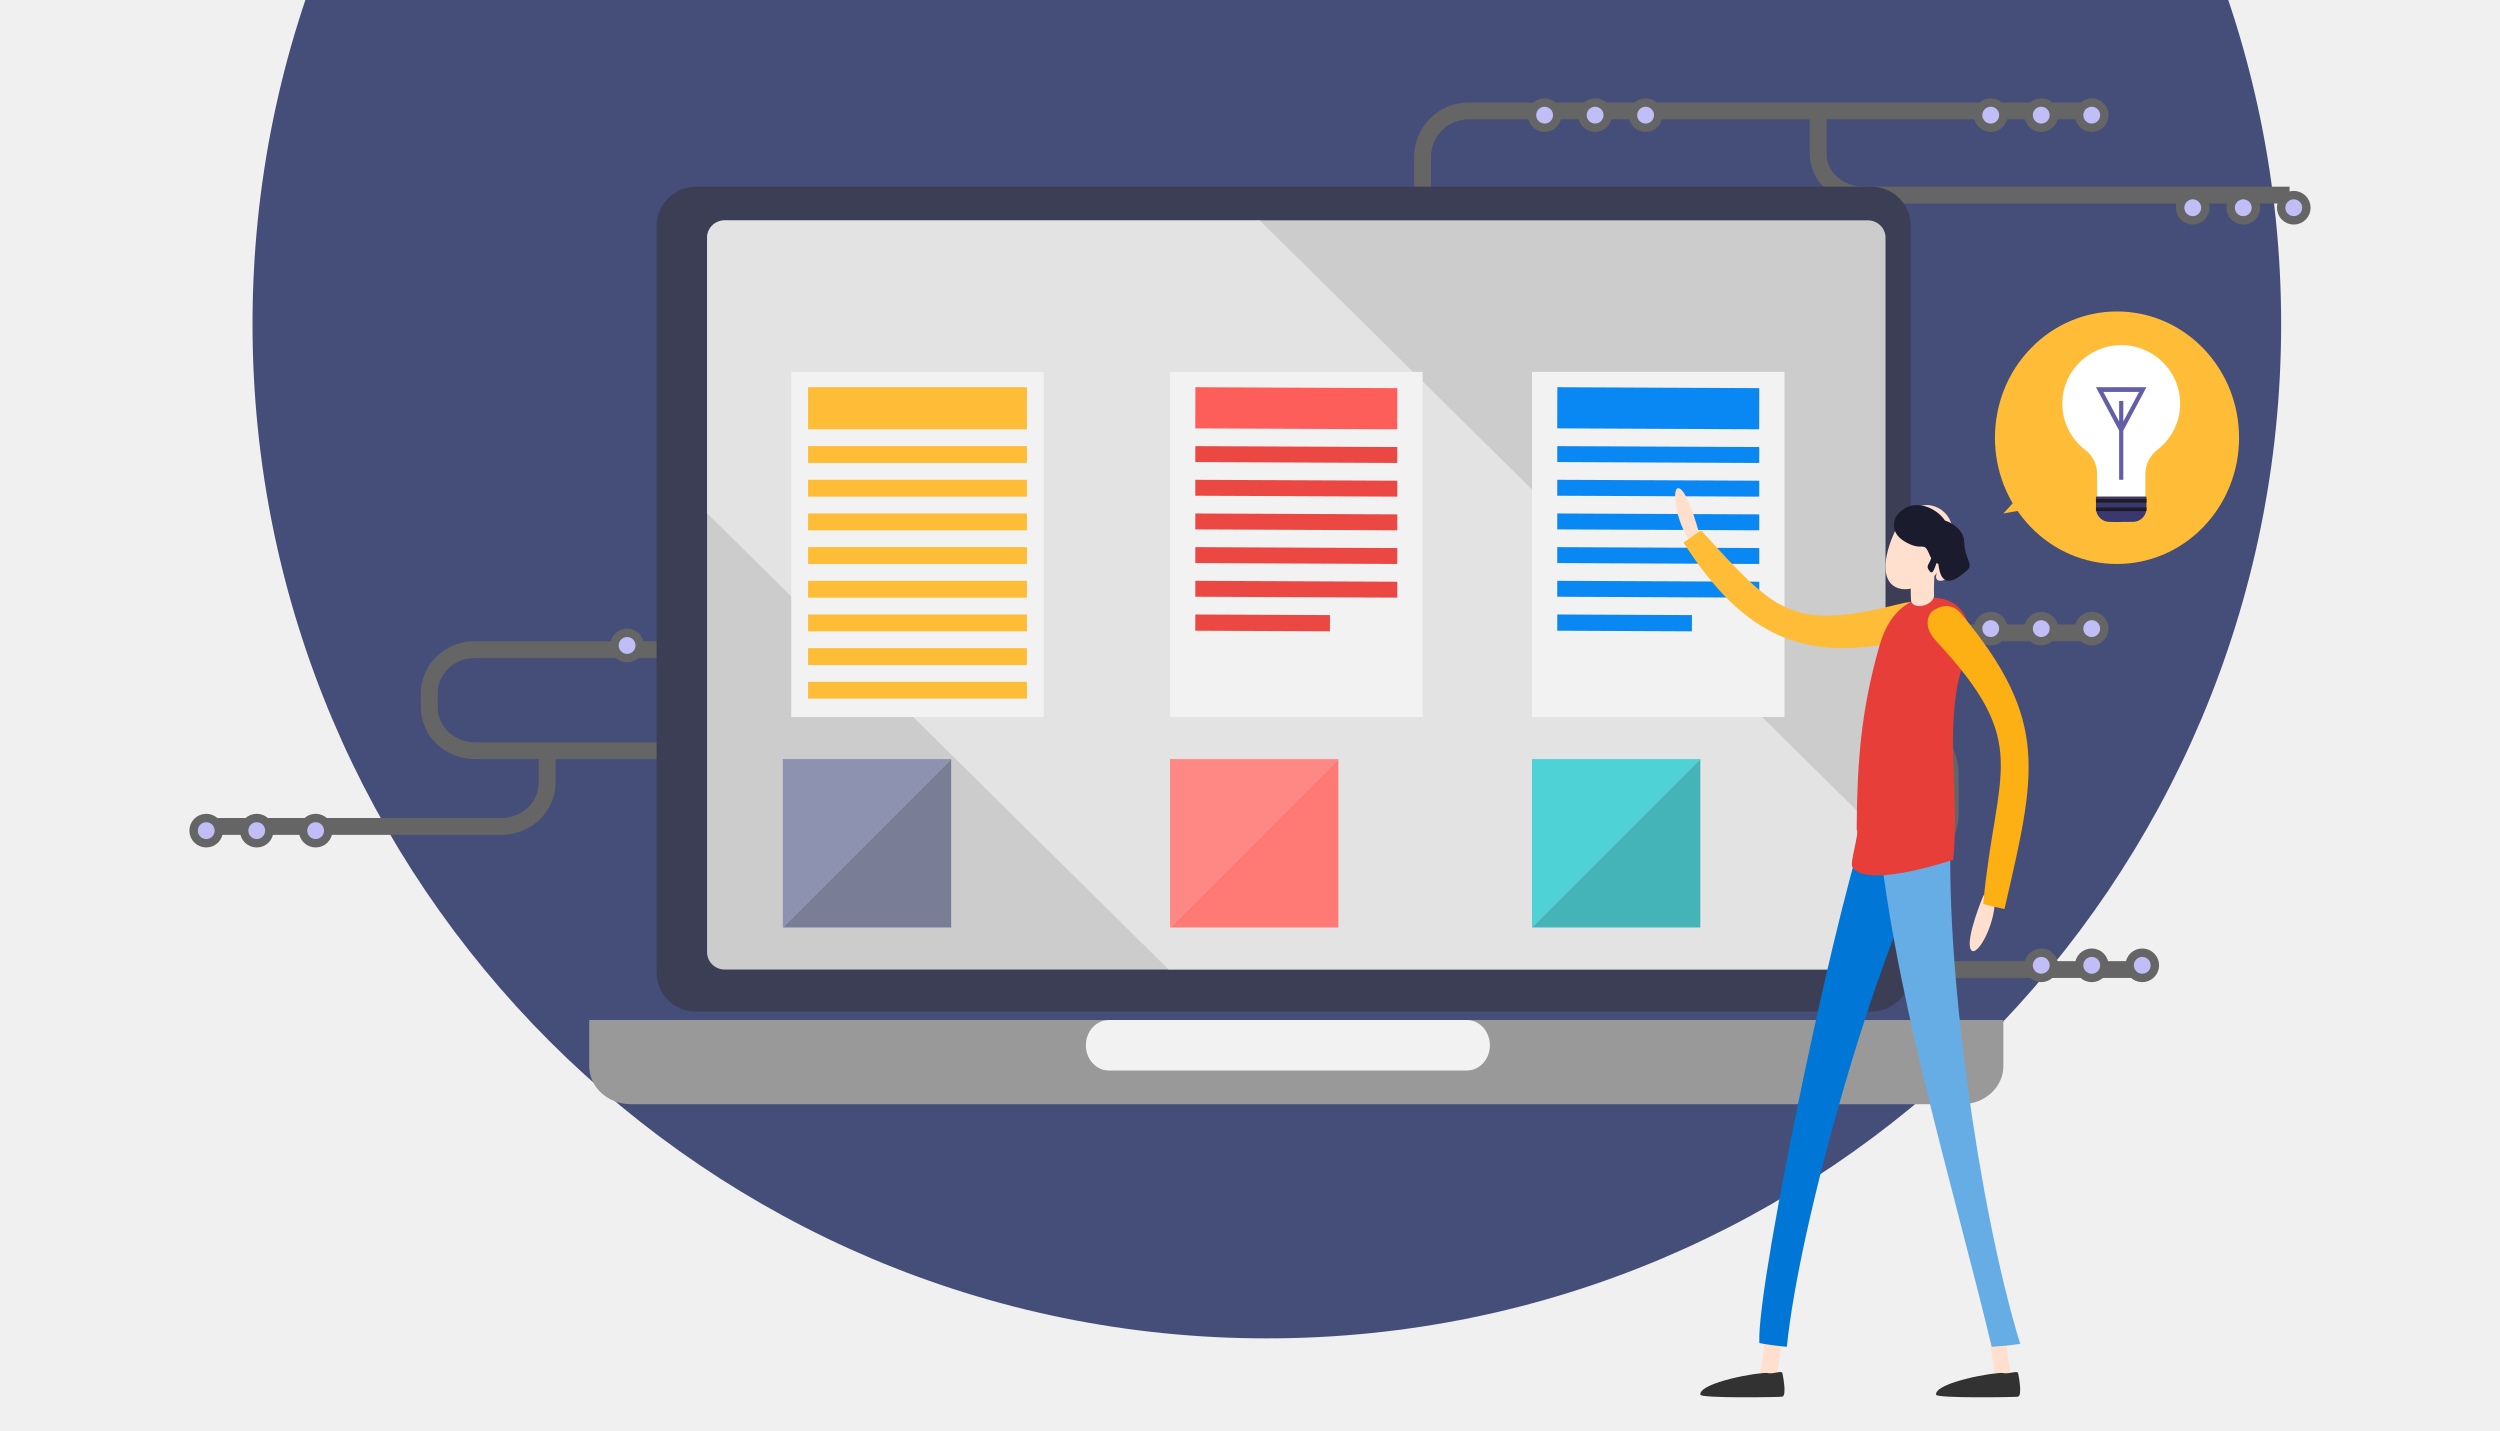
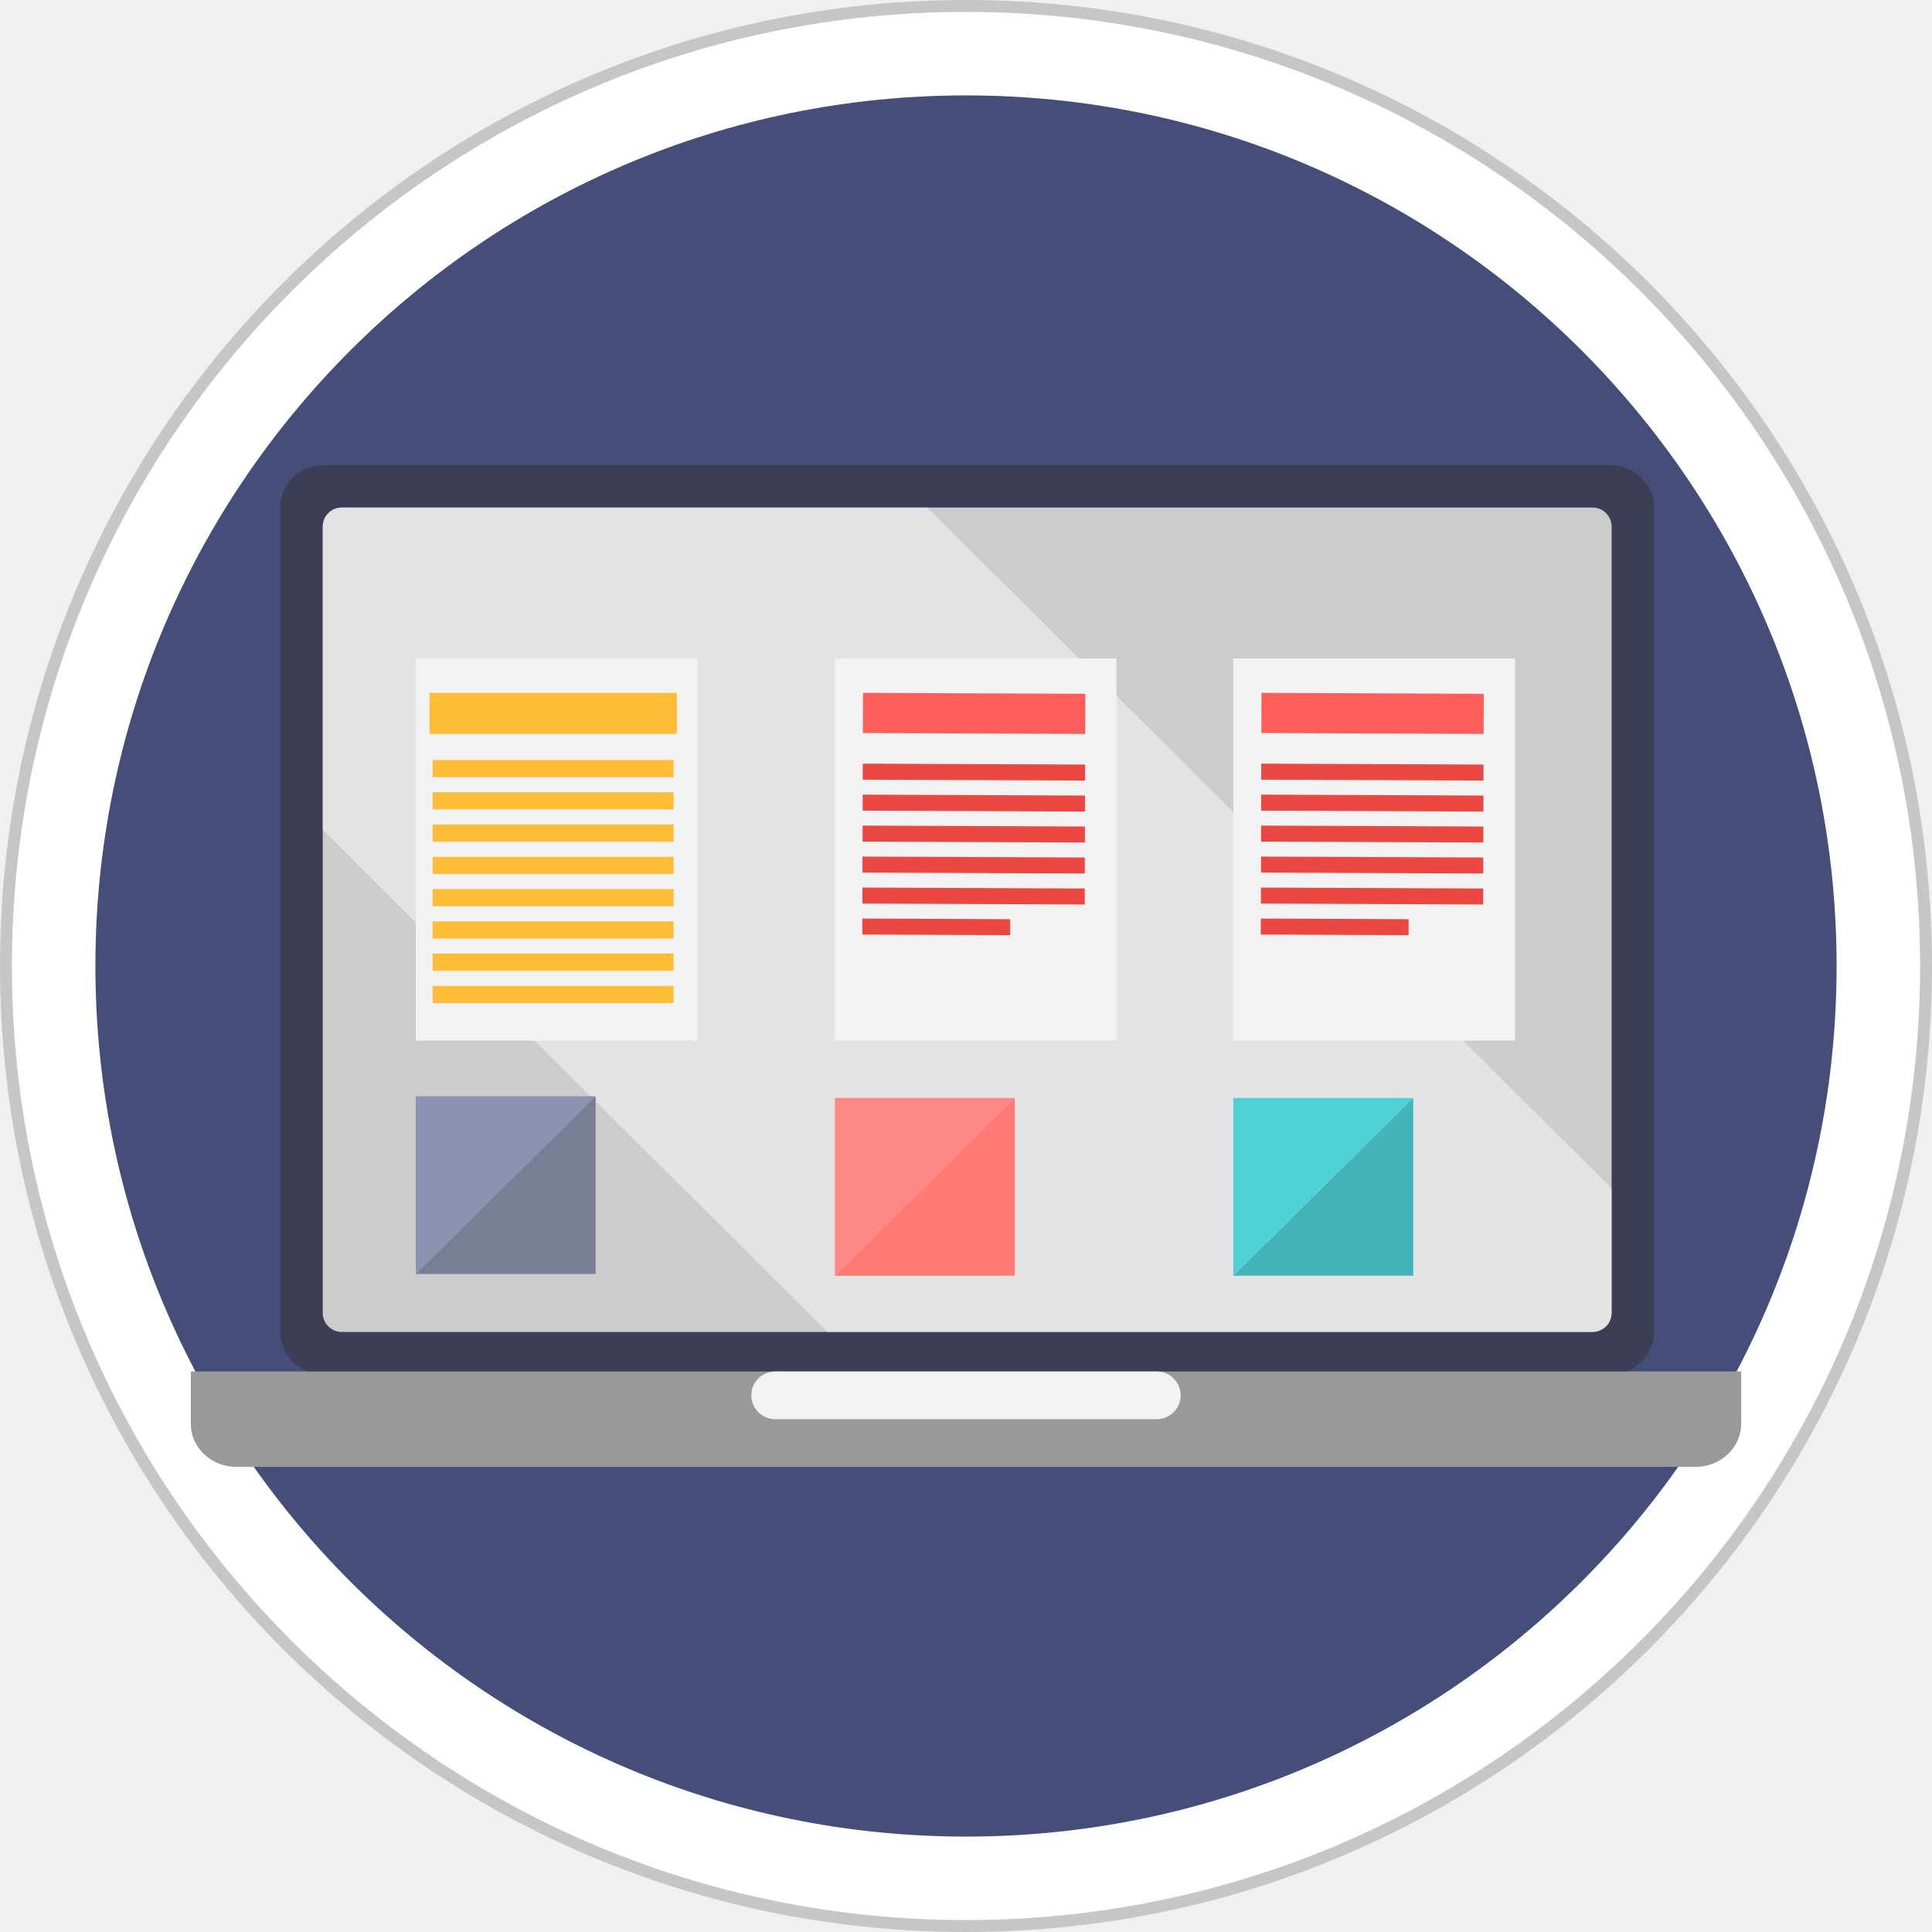
- <svg xmlns="http://www.w3.org/2000/svg" width="297px" height="170px" viewBox="0 0 297 170" version="1.1">
-   <g id="illustrations" stroke="none" stroke-width="1" fill="none" fill-rule="evenodd">
-     <g id="Desktop-HD" transform="translate(-853, -1817)">
-       <circle id="Oval-Copy-4" fill="#444E79" cx="1003.5" cy="1855.5" r="120.5" />
-       <g id="Group-602" transform="translate(876, 1829)">
-         <path d="M87.5,47.179 C88.328,47.179 89,46.507 89,45.679 C89,44.851 88.328,44.179 87.5,44.179 C86.672,44.179 86,44.851 86,45.679 C86,46.507 86.672,47.179 87.5,47.179 Z" id="Path" fill="#FFFFFF" fill-rule="nonzero" />
-         <path d="M84,43.179 C85.657,43.179 87,41.836 87,40.179 C87,38.522 85.657,37.179 84,37.179 C82.343,37.179 81,38.522 81,40.179 C81,41.836 82.343,43.179 84,43.179 Z" id="Path" fill="#FFFFFF" fill-rule="nonzero" />
-         <path d="M64,42.179 C65.105,42.179 66,41.284 66,40.179 C66,39.075 65.105,38.179 64,38.179 C62.895,38.179 62,39.075 62,40.179 C62,41.284 62.895,42.179 64,42.179 Z" id="Path" fill="#FFFFFF" fill-rule="nonzero" />
-         <path d="M146,25.179 L146,6.644 C146,3.625 148.44,1.179 151.451,1.179 L225,1.179" id="Path" stroke="#656565" stroke-width="2" />
-         <path d="M193,1.179 L193,6.296 C193,8.993 195.411,11.179 198.385,11.179 L249,11.179" id="Path" stroke="#656565" stroke-width="2" />
-         <path d="M250.885,12.105 C251.202,12.869 250.84,13.747 250.074,14.064 C249.308,14.382 248.43,14.018 248.115,13.253 C247.798,12.489 248.16,11.611 248.926,11.294 C249.692,10.976 250.569,11.341 250.885,12.105 Z" id="Path" stroke="#656565" fill="#C1BEF7" fill-rule="nonzero" />
-         <path d="M244.885,12.105 C245.202,12.869 244.84,13.747 244.074,14.064 C243.308,14.382 242.431,14.018 242.115,13.253 C241.798,12.489 242.16,11.611 242.926,11.294 C243.692,10.976 244.57,11.341 244.885,12.105 Z" id="Path" stroke="#656565" fill="#C1BEF7" fill-rule="nonzero" />
-         <path d="M238.886,12.104 C239.202,12.868 238.839,13.746 238.073,14.064 C237.307,14.382 236.43,14.018 236.114,13.254 C235.798,12.49 236.161,11.612 236.927,11.294 C237.693,10.976 238.57,11.34 238.886,12.104 Z" id="Path" stroke="#656565" fill="#C1BEF7" fill-rule="nonzero" />
-         <path d="M226.885,1.105 C227.202,1.869 226.84,2.747 226.074,3.064 C225.308,3.382 224.43,3.018 224.115,2.253 C223.798,1.489 224.16,0.611 224.926,0.294 C225.692,-0.024 226.569,0.341 226.885,1.105 Z" id="Path" stroke="#656565" fill="#C1BEF7" fill-rule="nonzero" />
-         <path d="M220.885,1.105 C221.202,1.869 220.84,2.747 220.074,3.064 C219.308,3.382 218.43,3.018 218.115,2.253 C217.798,1.489 218.16,0.611 218.926,0.294 C219.692,-0.024 220.569,0.341 220.885,1.105 Z" id="Path" stroke="#656565" fill="#C1BEF7" fill-rule="nonzero" />
-         <path d="M214.886,1.104 C215.202,1.868 214.839,2.746 214.073,3.064 C213.306,3.382 212.43,3.018 212.114,2.254 C211.798,1.49 212.161,0.612 212.927,0.294 C213.693,-0.024 214.57,0.34 214.886,1.104 Z" id="Path" stroke="#656565" fill="#C1BEF7" fill-rule="nonzero" />
-         <path d="M173.886,1.105 C174.202,1.869 173.839,2.747 173.073,3.064 C172.307,3.382 171.431,3.018 171.114,2.253 C170.798,1.489 171.16,0.611 171.926,0.294 C172.693,-0.024 173.569,0.341 173.886,1.105 Z" id="Path" stroke="#656565" fill="#C1BEF7" fill-rule="nonzero" />
-         <path d="M167.886,1.105 C168.202,1.869 167.839,2.747 167.073,3.064 C166.307,3.382 165.431,3.018 165.114,2.253 C164.798,1.489 165.16,0.611 165.926,0.294 C166.693,-0.024 167.569,0.341 167.886,1.105 Z" id="Path" stroke="#656565" fill="#C1BEF7" fill-rule="nonzero" />
-         <path d="M160.844,0.22 C161.652,0.411 162.149,1.22 161.96,2.025 C161.77,2.829 160.964,3.329 160.156,3.138 C159.349,2.947 158.851,2.138 159.04,1.334 C159.23,0.529 160.037,0.029 160.844,0.22 Z" id="Path" stroke="#656565" fill="#C1BEF7" fill-rule="nonzero" />
-         <path d="M157,90.179 L203.301,90.179 C206.278,90.179 208.69,87.727 208.69,84.702 L208.69,79.873 C208.69,76.848 206.278,74.396 203.301,74.396 L189.292,74.396 C186.315,74.396 183.902,71.945 183.902,68.92 L183.902,68.656 C183.902,65.631 186.315,63.179 189.292,63.179 L226,63.179" id="Path" stroke="#656565" stroke-width="2" />
-         <path d="M190,90.179 L190,97.958 C190,100.842 192.445,103.179 195.462,103.179 L232,103.179" id="Path" stroke="#656565" stroke-width="2" />
-         <path d="M226.889,62.113 C227.201,62.879 226.834,63.754 226.066,64.068 C225.297,64.381 224.423,64.011 224.111,63.245 C223.799,62.479 224.166,61.604 224.934,61.291 C225.702,60.977 226.577,61.347 226.889,62.113 Z" id="Path" stroke="#656565" fill="#C1BEF7" fill-rule="nonzero" />
-         <path d="M220.889,62.113 C221.201,62.879 220.834,63.754 220.066,64.068 C219.297,64.381 218.423,64.011 218.111,63.245 C217.799,62.479 218.166,61.604 218.934,61.291 C219.703,60.977 220.577,61.347 220.889,62.113 Z" id="Path" stroke="#656565" fill="#C1BEF7" fill-rule="nonzero" />
-         <path d="M214.889,62.112 C215.201,62.878 214.833,63.754 214.065,64.067 C213.297,64.381 212.422,64.012 212.111,63.246 C211.799,62.48 212.167,61.604 212.935,61.291 C213.703,60.977 214.578,61.346 214.889,62.112 Z" id="Path" stroke="#656565" fill="#C1BEF7" fill-rule="nonzero" />
-         <path d="M232.602,101.662 C233.164,102.27 233.126,103.22 232.517,103.781 C231.909,104.343 230.96,104.305 230.397,103.696 C229.836,103.088 229.874,102.139 230.483,101.577 C231.092,101.015 232.041,101.053 232.602,101.662 Z" id="Path" stroke="#656565" fill="#C1BEF7" fill-rule="nonzero" />
-         <path d="M226.9,102.141 C227.196,102.912 226.812,103.78 226.038,104.079 C225.265,104.376 224.397,103.99 224.1,103.218 C223.803,102.446 224.188,101.578 224.962,101.28 C225.736,100.982 226.603,101.368 226.9,102.141 Z" id="Path" stroke="#656565" fill="#C1BEF7" fill-rule="nonzero" />
-         <path d="M220.9,102.139 C221.197,102.911 220.811,103.78 220.038,104.078 C219.264,104.377 218.396,103.99 218.1,103.219 C217.803,102.447 218.188,101.578 218.962,101.28 C219.737,100.982 220.604,101.368 220.9,102.139 Z" id="Path" stroke="#656565" fill="#C1BEF7" fill-rule="nonzero" />
-         <path d="M184,89.679 C184,90.506 183.33,91.179 182.5,91.179 C181.671,91.179 181,90.506 181,89.679 C181,88.852 181.671,88.179 182.5,88.179 C183.33,88.179 184,88.852 184,89.679 Z" id="Path" stroke="#656565" fill="#C1BEF7" fill-rule="nonzero" />
-         <path d="M177,89.679 C177,90.506 176.329,91.179 175.5,91.179 C174.67,91.179 174,90.506 174,89.679 C174,88.852 174.67,88.179 175.5,88.179 C176.329,88.179 177,88.852 177,89.679 Z" id="Path" stroke="#656565" fill="#C1BEF7" fill-rule="nonzero" />
-         <path d="M171,89.679 C171,90.506 170.33,91.179 169.5,91.179 C168.671,91.179 168,90.506 168,89.679 C168,88.852 168.671,88.179 169.5,88.179 C170.33,88.179 171,88.852 171,89.679 Z" id="Path" stroke="#656565" fill="#C1BEF7" fill-rule="nonzero" />
-         <path d="M202.841,72.219 C203.649,72.408 204.149,73.215 203.96,74.021 C203.772,74.826 202.967,75.329 202.159,75.139 C201.352,74.951 200.852,74.143 201.04,73.338 C201.227,72.532 202.033,72.03 202.841,72.219 Z" id="Path" stroke="#656565" fill="#C1BEF7" fill-rule="nonzero" />
-         <path d="M197.738,72.198 C198.557,72.331 199.112,73.102 198.981,73.918 C198.849,74.734 198.081,75.292 197.262,75.16 C196.442,75.027 195.888,74.257 196.019,73.44 C196.15,72.624 196.919,72.067 197.738,72.198 Z" id="Path" stroke="#656565" fill="#C1BEF7" fill-rule="nonzero" />
-         <path d="M190.737,72.198 C191.557,72.331 192.112,73.102 191.981,73.919 C191.85,74.735 191.081,75.292 190.262,75.16 C189.443,75.027 188.888,74.256 189.019,73.44 C189.15,72.623 189.919,72.067 190.737,72.198 Z" id="Path" stroke="#656565" fill="#C1BEF7" fill-rule="nonzero" />
-         <path d="M81,65.179 L33.378,65.179 C30.408,65.179 28,67.489 28,70.34 L28,72.018 C28,74.869 30.408,77.179 33.378,77.179 L81,77.179" id="Path" stroke="#656565" stroke-width="2" />
-         <path d="M42,77.179 L42,80.988 C42,83.855 39.56,86.179 36.55,86.179 L1,86.179" id="Path" stroke="#656565" stroke-width="2" />
-         <path d="M16,86.679 C16,87.506 15.33,88.179 14.5,88.179 C13.67,88.179 13,87.506 13,86.679 C13,85.852 13.67,85.179 14.5,85.179 C15.33,85.179 16,85.852 16,86.679 Z" id="Path" stroke="#656565" fill="#C1BEF7" fill-rule="nonzero" />
-         <path d="M9,86.679 C9,87.506 8.33,88.179 7.5,88.179 C6.67,88.179 6,87.506 6,86.679 C6,85.852 6.67,85.179 7.5,85.179 C8.33,85.179 9,85.852 9,86.679 Z" id="Path" stroke="#656565" fill="#C1BEF7" fill-rule="nonzero" />
-         <path d="M3,86.679 C3,87.506 2.33,88.179 1.5,88.179 C0.67,88.179 0,87.506 0,86.679 C0,85.852 0.67,85.179 1.5,85.179 C2.33,85.179 3,85.852 3,86.679 Z" id="Path" stroke="#656565" fill="#C1BEF7" fill-rule="nonzero" />
-         <path d="M64.738,63.198 C65.557,63.331 66.112,64.101 65.981,64.918 C65.849,65.734 65.081,66.292 64.262,66.16 C63.443,66.028 62.888,65.257 63.019,64.44 C63.151,63.624 63.919,63.066 64.738,63.198 Z" id="Path" stroke="#656565" fill="#C1BEF7" fill-rule="nonzero" />
-         <path d="M58.561,63.618 C59.146,64.204 59.146,65.154 58.561,65.74 C57.975,66.326 57.025,66.326 56.439,65.74 C55.854,65.154 55.854,64.204 56.439,63.618 C57.025,63.033 57.975,63.033 58.561,63.618 Z" id="Path" stroke="#656565" fill="#C1BEF7" fill-rule="nonzero" />
-         <path d="M52.561,63.618 C53.146,64.204 53.146,65.154 52.561,65.74 C51.975,66.326 51.025,66.326 50.439,65.74 C49.854,65.154 49.854,64.204 50.439,63.618 C51.025,63.033 51.975,63.033 52.561,63.618 Z" id="Path" stroke="#656565" fill="#C1BEF7" fill-rule="nonzero" />
-         <path d="M69.738,75.198 C70.557,75.331 71.112,76.102 70.981,76.918 C70.849,77.734 70.081,78.292 69.262,78.16 C68.442,78.027 67.888,77.257 68.019,76.44 C68.15,75.624 68.919,75.067 69.738,75.198 Z" id="Path" stroke="#656565" fill="#C1BEF7" fill-rule="nonzero" />
-         <path d="M64.738,75.198 C65.557,75.331 66.112,76.102 65.981,76.918 C65.849,77.734 65.081,78.292 64.262,78.16 C63.443,78.027 62.888,77.257 63.019,76.44 C63.151,75.624 63.919,75.067 64.738,75.198 Z" id="Path" stroke="#656565" fill="#C1BEF7" fill-rule="nonzero" />
-         <path d="M58.561,75.619 C59.146,76.204 59.146,77.154 58.561,77.739 C57.975,78.326 57.025,78.326 56.439,77.739 C55.854,77.154 55.854,76.204 56.439,75.619 C57.025,75.033 57.975,75.033 58.561,75.619 Z" id="Path" stroke="#656565" fill="#C1BEF7" fill-rule="nonzero" />
-         <g id="Group" transform="translate(214, 23.87553)" fill-rule="nonzero">
-           <path d="M24.753,26.731 C30.416,20.873 30.416,11.376 24.753,5.518 C19.09,-0.34 9.91,-0.34 4.247,5.518 C-1.416,11.376 -1.416,20.873 4.247,26.731 C9.91,32.589 19.09,32.589 24.753,26.731 Z" id="Path" fill="#FFBC37" />
-           <polygon id="Path" fill="#FFBC37" points="1 25.124 5.587 20.124 8 23.873" />
-           <path d="M22,12.074 C22,8.071 18.591,4.858 14.499,5.142 C11.026,5.382 8.224,8.192 8.013,11.643 C7.866,14.07 8.974,16.247 10.752,17.598 C11.631,18.264 12.129,19.311 12.129,20.408 L12.129,23.124 L17.871,23.124 L17.871,20.408 C17.871,19.287 18.412,18.245 19.303,17.556 C20.944,16.283 22,14.301 22,12.074 Z" id="Path" fill="#FFFFFF" />
-           <path d="M14.57,26.124 L14.432,26.124 C13.642,26.124 13,25.676 13,25.124 L16,25.124 C16.001,25.677 15.359,26.124 14.57,26.124 Z" id="Path" fill="#1B1C26" />
-           <path d="M16.39,26.124 L13.61,26.124 C12.72,26.124 12,25.405 12,24.517 L12,23.124 L18,23.124 L18,24.517 C18,25.405 17.28,26.124 16.39,26.124 Z" id="Path" fill="#3B3870" />
-           <path d="M18,10.124 L15,10.124 L12,10.124 L14.752,15.283 L14.752,21.124 L15.249,21.124 L15.249,15.283 L18,10.124 Z M12.88,10.687 L15,10.687 L17.12,10.687 L15.249,14.195 L15.249,11.755 L14.752,11.755 L14.752,14.194 L12.88,10.687 Z" id="Shape" fill="#625EA8" />
-           <polygon id="Path" fill="#1B1C26" points="18 23.412 12 23.412 12 23.837 18 23.837" />
-           <polygon id="Path" fill="#1B1C26" points="18 24.412 12 24.412 12 24.837 18 24.837" />
-         </g>
-         <path d="M199.304,108.179 L59.696,108.179 C57.102,108.179 55,106.1 55,103.535 L55,14.823 C55,12.258 57.102,10.179 59.696,10.179 L199.304,10.179 C201.898,10.179 204,12.258 204,14.823 L204,103.535 C204,106.1 201.897,108.179 199.304,108.179 Z" id="Path" fill="#3B3E54" fill-rule="nonzero" />
-         <path d="M210.061,119.179 L51.938,119.179 C49.21,119.179 47,117.157 47,114.662 L47,109.179 L215,109.179 L215,114.662 C215,117.157 212.789,119.179 210.061,119.179 Z" id="Path" fill="#999999" fill-rule="nonzero" />
-         <path d="M151.257,109.179 L108.743,109.179 C107.228,109.179 106,110.522 106,112.179 C106,113.836 107.228,115.179 108.743,115.179 L151.257,115.179 C152.772,115.179 154,113.836 154,112.179 C154,110.522 152.772,109.179 151.257,109.179 Z" id="Path" fill="#F2F2F2" fill-rule="nonzero" />
-         <path d="M201,16.236 L201,101.122 C201,101.851 200.617,102.492 200.034,102.852 C199.713,103.06 199.328,103.179 198.916,103.179 L63.084,103.179 C61.933,103.179 61,102.258 61,101.122 L61,16.236 C61,15.101 61.932,14.179 63.084,14.179 L198.916,14.179 C200.068,14.18 201,15.101 201,16.236 Z" id="Path" fill="#CCCCCC" fill-rule="nonzero" />
-         <path d="M201,87.674 L201,101.122 C201,101.851 200.617,102.492 200.034,102.852 C199.713,103.06 199.328,103.179 198.916,103.179 L115.83,103.179 L61,48.978 L61,16.236 C61,15.101 61.932,14.179 63.084,14.179 L126.657,14.179 L201,87.674 Z" id="Path" fill-opacity="0.5" fill="#FAFAFA" fill-rule="nonzero" />
-         <rect id="Rectangle" fill="#F2F2F2" fill-rule="nonzero" x="116" y="32.179" width="30" height="41" />
-         <polygon id="Path" fill="#FE5E5A" fill-rule="nonzero" points="143 34.112 119.012 34 119 38.888 142.988 39" />
-         <polygon id="Path" fill="#EB4844" fill-rule="nonzero" points="143 41.108 119.005 41 119 42.892 142.995 43" />
-         <polygon id="Path" fill="#EB4844" fill-rule="nonzero" points="143 45.108 119.005 45 119 46.892 142.995 47" />
-         <polygon id="Path" fill="#EB4844" fill-rule="nonzero" points="143 49.108 119.005 49 119 50.892 142.995 51" />
-         <polygon id="Path" fill="#EB4844" fill-rule="nonzero" points="143 53.108 119.005 53 119 54.892 142.995 55" />
-         <polygon id="Path" fill="#EB4844" fill-rule="nonzero" points="143 57.108 119.005 57 119 58.892 142.995 59" />
-         <polygon id="Path" fill="#EB4844" fill-rule="nonzero" points="135 61.073 119.005 61 119 62.927 134.995 63" />
-         <rect id="Rectangle" fill="#F2F2F2" fill-rule="nonzero" x="159" y="32.179" width="30" height="41" />
-         <polygon id="Path" fill="#0987F2" fill-rule="nonzero" points="186 34.112 162.012 34 162 38.888 185.988 39" />
-         <polygon id="Path" fill="#0987F2" fill-rule="nonzero" points="186 41.108 162.005 41 162 42.892 185.995 43" />
-         <polygon id="Path" fill="#0987F2" fill-rule="nonzero" points="186 45.108 162.005 45 162 46.892 185.995 47" />
-         <polygon id="Path" fill="#0987F2" fill-rule="nonzero" points="186 49.108 162.005 49 162 50.892 185.995 51" />
-         <polygon id="Path" fill="#0987F2" fill-rule="nonzero" points="186 53.108 162.005 53 162 54.892 185.995 55" />
-         <polygon id="Path" fill="#0987F2" fill-rule="nonzero" points="186 57.108 162.005 57 162 58.892 185.995 59" />
-         <polygon id="Path" fill="#0987F2" fill-rule="nonzero" points="178 61.073 162.005 61 162 62.927 177.995 63" />
-         <polygon id="Path" fill="#FF8885" fill-rule="nonzero" points="116 78.179 116 98.179 136 78.179" />
-         <polygon id="Path" fill="#FF7975" fill-rule="nonzero" points="116 98.179 136 98.179 136 78.179" />
-         <polygon id="Path" fill="#8D92B0" fill-rule="nonzero" points="70 78.179 70 98.179 90 78.179" />
-         <polygon id="Path" fill="#797D96" fill-rule="nonzero" points="70 98.179 90 98.179 90 78.179" />
-         <rect id="Rectangle" fill="#F2F2F2" fill-rule="nonzero" x="71" y="32.179" width="30" height="41" />
-         <polygon id="Path" fill="#FFBC37" fill-rule="nonzero" points="82.841 34 73 34 73 37.363 73 39 99 39 99 34" />
-         <polygon id="Path" fill="#FFBC37" fill-rule="nonzero" points="82.841 41 73 41 73 42.345 73 43 99 43 99 41" />
-         <polygon id="Path" fill="#FFBC37" fill-rule="nonzero" points="82.841 45 73 45 73 46.345 73 47 99 47 99 45" />
-         <polygon id="Path" fill="#FFBC37" fill-rule="nonzero" points="82.841 49 73 49 73 50.345 73 51 99 51 99 49" />
-         <polygon id="Path" fill="#FFBC37" fill-rule="nonzero" points="82.841 53 73 53 73 54.345 73 55 99 55 99 53" />
-         <polygon id="Path" fill="#FFBC37" fill-rule="nonzero" points="82.841 57 73 57 73 58.345 73 59 99 59 99 57" />
-         <polygon id="Path" fill="#FFBC37" fill-rule="nonzero" points="82.841 61 73 61 73 62.344 73 63 99 63 99 61" />
-         <polygon id="Path" fill="#FFBC37" fill-rule="nonzero" points="82.841 65 73 65 73 66.345 73 67 99 67 99 65" />
-         <polygon id="Path" fill="#FFBC37" fill-rule="nonzero" points="82.841 69 73 69 73 70.345 73 71 99 71 99 69" />
-         <polygon id="Path" fill="#4FD2D6" fill-rule="nonzero" points="159 78.179 159 98.179 179 78.179" />
-         <polygon id="Path" fill="#44B4B8" fill-rule="nonzero" points="159 98.179 179 98.179 179 78.179" />
-         <g id="Group" transform="translate(175, 46.0541)" fill-rule="nonzero">
-           <path d="M40.053,106.946 C40.113,106.947 40.176,106.943 40.237,106.931 C40.739,106.836 41.075,106.322 40.986,105.782 L39.832,98.765 C39.744,98.226 39.264,97.866 38.762,97.961 C38.261,98.056 37.926,98.57 38.014,99.11 L39.168,106.127 C39.246,106.6 39.623,106.933 40.053,106.946 Z" id="Path" fill="#FFE0CE" />
-           <path d="M41.752,105.095 C41.752,105.095 42.338,107.81 41.709,107.875 C41.081,107.939 32.049,108.074 32.002,107.637 C31.845,106.148 39.247,104.902 39.967,105.063 C40.689,105.229 41.676,104.702 41.752,105.095 Z" id="Path" fill="#323232" />
-           <path d="M11.675,106.891 C11.739,106.912 11.804,106.929 11.874,106.937 C12.427,107.011 12.935,106.632 13.011,106.092 L13.991,99.065 C14.066,98.526 13.678,98.029 13.127,97.955 C12.574,97.881 12.065,98.259 11.99,98.799 L11.009,105.826 C10.943,106.3 11.232,106.74 11.675,106.891 Z" id="Path" fill="#FFE0CE" />
-           <path d="M4,5.838 C4,5.838 2.679,0.531 1.534,-0.015 C0.389,-0.558 1.134,4.651 3.299,6.946 L4,5.838 Z" id="Path" fill="#FFE0CE" />
-           <path d="M13.752,105.095 C13.752,105.095 14.338,107.81 13.709,107.875 C13.081,107.939 4.049,108.074 4.002,107.637 C3.845,106.148 11.247,104.902 11.967,105.063 C12.689,105.229 13.676,104.702 13.752,105.095 Z" id="Path" fill="#323232" />
-           <path d="M4.083,4.946 C3.381,5.456 2.683,5.921 2,6.404 C9.275,17.715 16.607,20.985 29.259,17.778 C31.194,17.287 31.253,16.575 30.693,14.984 C30.896,14.748 30.905,14.771 30.693,14.984 C30.134,13.392 29.638,13.205 27.673,13.7 C14.822,16.94 13.027,14.762 4.083,4.946 Z" id="Path" fill="#FFBC37" />
-           <path d="M11.011,101.503 C12.096,101.704 13.183,101.848 14.28,101.946 C15.736,87.357 24.812,54.996 32,42.054 C29.463,40.688 26.925,39.326 24.395,37.946 C21.039,45.166 10.613,94.459 11.011,101.503 Z" id="Path" fill="#0076D6" />
-           <path d="M38.619,101.946 C39.752,101.872 40.877,101.769 42,101.595 C37.045,85.489 32.891,55.67 33.819,39.279 C30.883,39.109 27.94,38.974 25,38.946 C26.603,58.595 33.903,82.344 38.619,101.946 Z" id="Path" fill="#66ADE6" />
-           <path d="M34.038,44.092 C30.212,45.329 23.305,47.083 22.054,44.933 C21.736,44.388 22.938,40.84 22.572,40.495 C22.625,32.597 23.054,26.429 25.301,18.582 C26.69,13.745 29.745,13.175 29.935,13.132 C33.459,12.335 36.121,14.127 35.996,17.902 C35.948,19.161 35.492,19.937 35.037,21.425 C32.97,28.142 34.839,36.87 34.038,44.092 Z" id="Path" fill="#E83E39" />
-           <path d="M37.628,48.335 C37.628,48.335 35.459,53.5 36.128,54.741 C36.796,55.983 39.413,51.303 38.944,47.946 L37.628,48.335 Z" id="Path" fill="#FFE0CE" />
-           <path d="M33.304,8.221 C31.967,11.147 28.926,12.551 27.208,11.7 C25.49,10.849 25.747,8.068 27.083,5.142 C28.42,2.217 30.492,1.417 32.209,2.266 C33.929,3.119 34.641,5.296 33.304,8.221 Z" id="Path" fill="#FFE0CE" />
-           <path d="M32,7.269 L29.225,6.946 C29.188,7.4 28.897,11.721 29.039,13.35 C29.141,13.852 29.833,14.081 30.584,13.864 C31.259,13.668 31.749,13.177 31.767,12.716 L31.771,12.715 C31.686,11.739 31.87,8.855 32,7.269 Z" id="Path" fill="#FFE0CE" />
-           <path d="M37.607,49.331 C38.455,49.576 39.306,49.76 40.133,49.946 C43.82,33.859 45.611,27.608 34.957,14.824 C33.328,12.87 31.283,14.824 31.529,14.57 C31.178,14.931 30.306,16.28 32.059,18.159 C43.516,30.436 39.095,33.224 37.607,49.331 Z" id="Path" fill="#FCB014" />
-           <path d="M33.877,10.118 C33.605,10.655 32.687,11.088 32.271,10.902 C31.857,10.718 31.974,10.236 32.246,9.7 C32.518,9.163 33.109,8.81 33.524,8.996 C33.941,9.18 34.15,9.581 33.877,10.118 Z" id="Path" fill="#FFE0CE" />
-           <path d="M35.358,6.404 C35.327,4.887 33.905,4.058 33.047,3.778 C33,3.706 32.954,3.635 32.9,3.566 C31.806,2.16 29.052,0.906 27.288,3.261 C27.288,3.261 26.178,5.056 28.316,6.303 C30.456,7.55 30.518,6.115 31.184,7.761 C31.476,8.483 31.892,8.797 32.277,8.954 C32.306,9.282 32.369,9.623 32.482,9.975 C33.11,11.931 34.839,10.449 35.687,9.702 C36.534,8.957 35.4,8.382 35.358,6.404 Z" id="Path" fill="#1A1C2E" />
-           <path d="M31.373,6.946 C31.373,6.946 31.6,7.743 31.397,8.339 C31.194,8.935 30.845,9.16 31.076,9.555 C31.309,9.95 31.564,10.351 31.958,9.111 C32.351,7.873 33,7.279 33,7.279 L31.373,6.946 Z" id="Path" fill="#1A1C2E" />
-         </g>
-       </g>
-     </g>
+ <svg xmlns="http://www.w3.org/2000/svg" width="162" height="162" viewBox="0 0 162 162" fill="none">
+   <circle cx="81" cy="81" r="80.5" fill="white" stroke="#C6C6C6" />
+   <circle cx="81" cy="81" r="73" fill="#444E79" />
+   <mask id="mask0" mask-type="alpha" maskUnits="userSpaceOnUse" x="8" y="8" width="146" height="146">
+     <circle cx="81" cy="81" r="73" fill="#444E79" />
+   </mask>
+   <g mask="url(#mask0)">
+     <path d="M135.077 115.242H27.122C25.116 115.242 23.49 113.624 23.49 111.629V42.613C23.489 40.618 25.116 39 27.122 39H135.077C137.083 39 138.708 40.618 138.708 42.613V111.629C138.708 113.625 137.082 115.242 135.077 115.242Z" fill="#3B3E54" />
+     <path d="M135.135 44.154V110.09C135.135 110.656 134.84 111.154 134.39 111.434C134.142 111.595 133.844 111.688 133.527 111.688H28.671C27.782 111.688 27.062 110.972 27.062 110.09V44.154C27.062 43.272 27.782 42.556 28.671 42.556H133.527C134.415 42.556 135.135 43.272 135.135 44.154Z" fill="#CCCCCC" />
+     <path d="M135.135 99.645V110.09C135.135 110.656 134.84 111.154 134.39 111.434C134.142 111.595 133.844 111.688 133.527 111.688H69.388L27.062 69.586V44.154C27.062 43.272 27.782 42.556 28.671 42.556H77.746L135.135 99.645Z" fill="#FAFAFA" fill-opacity="0.5" />
+     <rect x="70.003" y="55.203" width="23.618" height="32.058" fill="#F2F2F2" />
+     <path d="M91.004 58.177L72.364 58.101L72.355 61.464L90.994 61.541L91.004 58.177Z" fill="#FE5E5A" />
+     <path d="M90.986 64.111L72.347 64.034L72.343 65.375L90.983 65.452L90.986 64.111Z" fill="#EB4844" />
+     <path d="M90.979 66.708L72.34 66.631L72.336 67.972L90.976 68.049L90.979 66.708Z" fill="#EB4844" />
+     <path d="M90.973 69.305L72.333 69.228L72.329 70.57L90.969 70.646L90.973 69.305Z" fill="#EB4844" />
+     <path d="M90.966 71.902L72.326 71.825L72.322 73.166L90.962 73.243L90.966 71.902Z" fill="#EB4844" />
+     <path d="M90.958 74.501L72.318 74.424L72.315 75.765L90.954 75.842L90.958 74.501Z" fill="#EB4844" />
+     <path d="M84.704 77.073L72.311 77.022L72.308 78.363L84.7 78.414L84.704 77.073Z" fill="#EB4844" />
+     <rect x="103.414" y="55.203" width="23.618" height="32.058" fill="#F2F2F2" />
+     <path d="M124.415 58.177L105.775 58.101L105.766 61.464L124.406 61.541L124.415 58.177Z" fill="#FE5E5A" />
+     <path d="M124.397 64.111L105.758 64.034L105.754 65.375L124.394 65.452L124.397 64.111Z" fill="#EB4844" />
+     <path d="M124.391 66.708L105.751 66.631L105.747 67.972L124.387 68.049L124.391 66.708Z" fill="#EB4844" />
+     <path d="M124.383 69.305L105.743 69.228L105.739 70.57L124.379 70.646L124.383 69.305Z" fill="#EB4844" />
+     <path d="M124.376 71.902L105.736 71.825L105.733 73.166L124.372 73.243L124.376 71.902Z" fill="#EB4844" />
+     <path d="M124.369 74.501L105.729 74.424L105.726 75.765L124.365 75.842L124.369 74.501Z" fill="#EB4844" />
+     <path d="M118.114 77.073L105.722 77.022L105.718 78.363L118.11 78.414L118.114 77.073Z" fill="#EB4844" />
+     <path d="M70.003 92.067V106.97L85.085 92.067H70.003Z" fill="#FF8885" />
+     <path d="M70.003 106.97H85.085V92.067L70.003 106.97Z" fill="#FF7975" />
+     <path d="M34.863 91.92V106.824L49.945 91.92H34.863Z" fill="#8D92B0" />
+     <path d="M34.863 106.824H49.945V91.92L34.863 106.824Z" fill="#797D96" />
+     <rect x="34.863" y="55.203" width="23.618" height="32.058" fill="#F2F2F2" />
+     <path d="M43.865 58.101H36.016V60.414V61.54H56.754V58.101H43.865Z" fill="#FFBC37" />
+     <path d="M43.922 63.727H36.272V64.695V65.166H56.482V63.727H43.922Z" fill="#FFBC37" />
+     <path d="M43.922 66.433H36.272V67.401V67.872H56.482V66.433H43.922Z" fill="#FFBC37" />
+     <path d="M43.922 69.139H36.272V70.107V70.578H56.482V69.139H43.922Z" fill="#FFBC37" />
+     <path d="M43.922 71.843H36.272V72.812V73.283H56.482V71.843H43.922Z" fill="#FFBC37" />
+     <path d="M43.922 74.55H36.272V75.518V75.99H56.482V74.55H43.922Z" fill="#FFBC37" />
+     <path d="M43.922 77.255H36.272V78.223V78.695H56.482V77.255H43.922Z" fill="#FFBC37" />
+     <path d="M43.922 79.961H36.272V80.929V81.4H56.482V79.961H43.922Z" fill="#FFBC37" />
+     <path d="M43.922 82.668H36.272V83.635V84.106H56.482V82.668H43.922Z" fill="#FFBC37" />
+     <path d="M103.414 92.067V106.97L118.495 92.067H103.414Z" fill="#4FD2D6" />
+     <path d="M103.414 106.97H118.495V92.067L103.414 106.97Z" fill="#44B4B8" />
  </g>
+   <path d="M142.178 123H19.821C17.71 123 16 121.382 16 119.386V115H146V119.386C146 121.382 144.289 123 142.178 123Z" fill="#999999" />
+   <path d="M97 115H65C63.895 115 63 115.895 63 117C63 118.105 63.895 119 65 119H97C98.105 119 99 118.105 99 117C99 115.895 98.105 115 97 115Z" fill="#F2F2F2" />
</svg>
